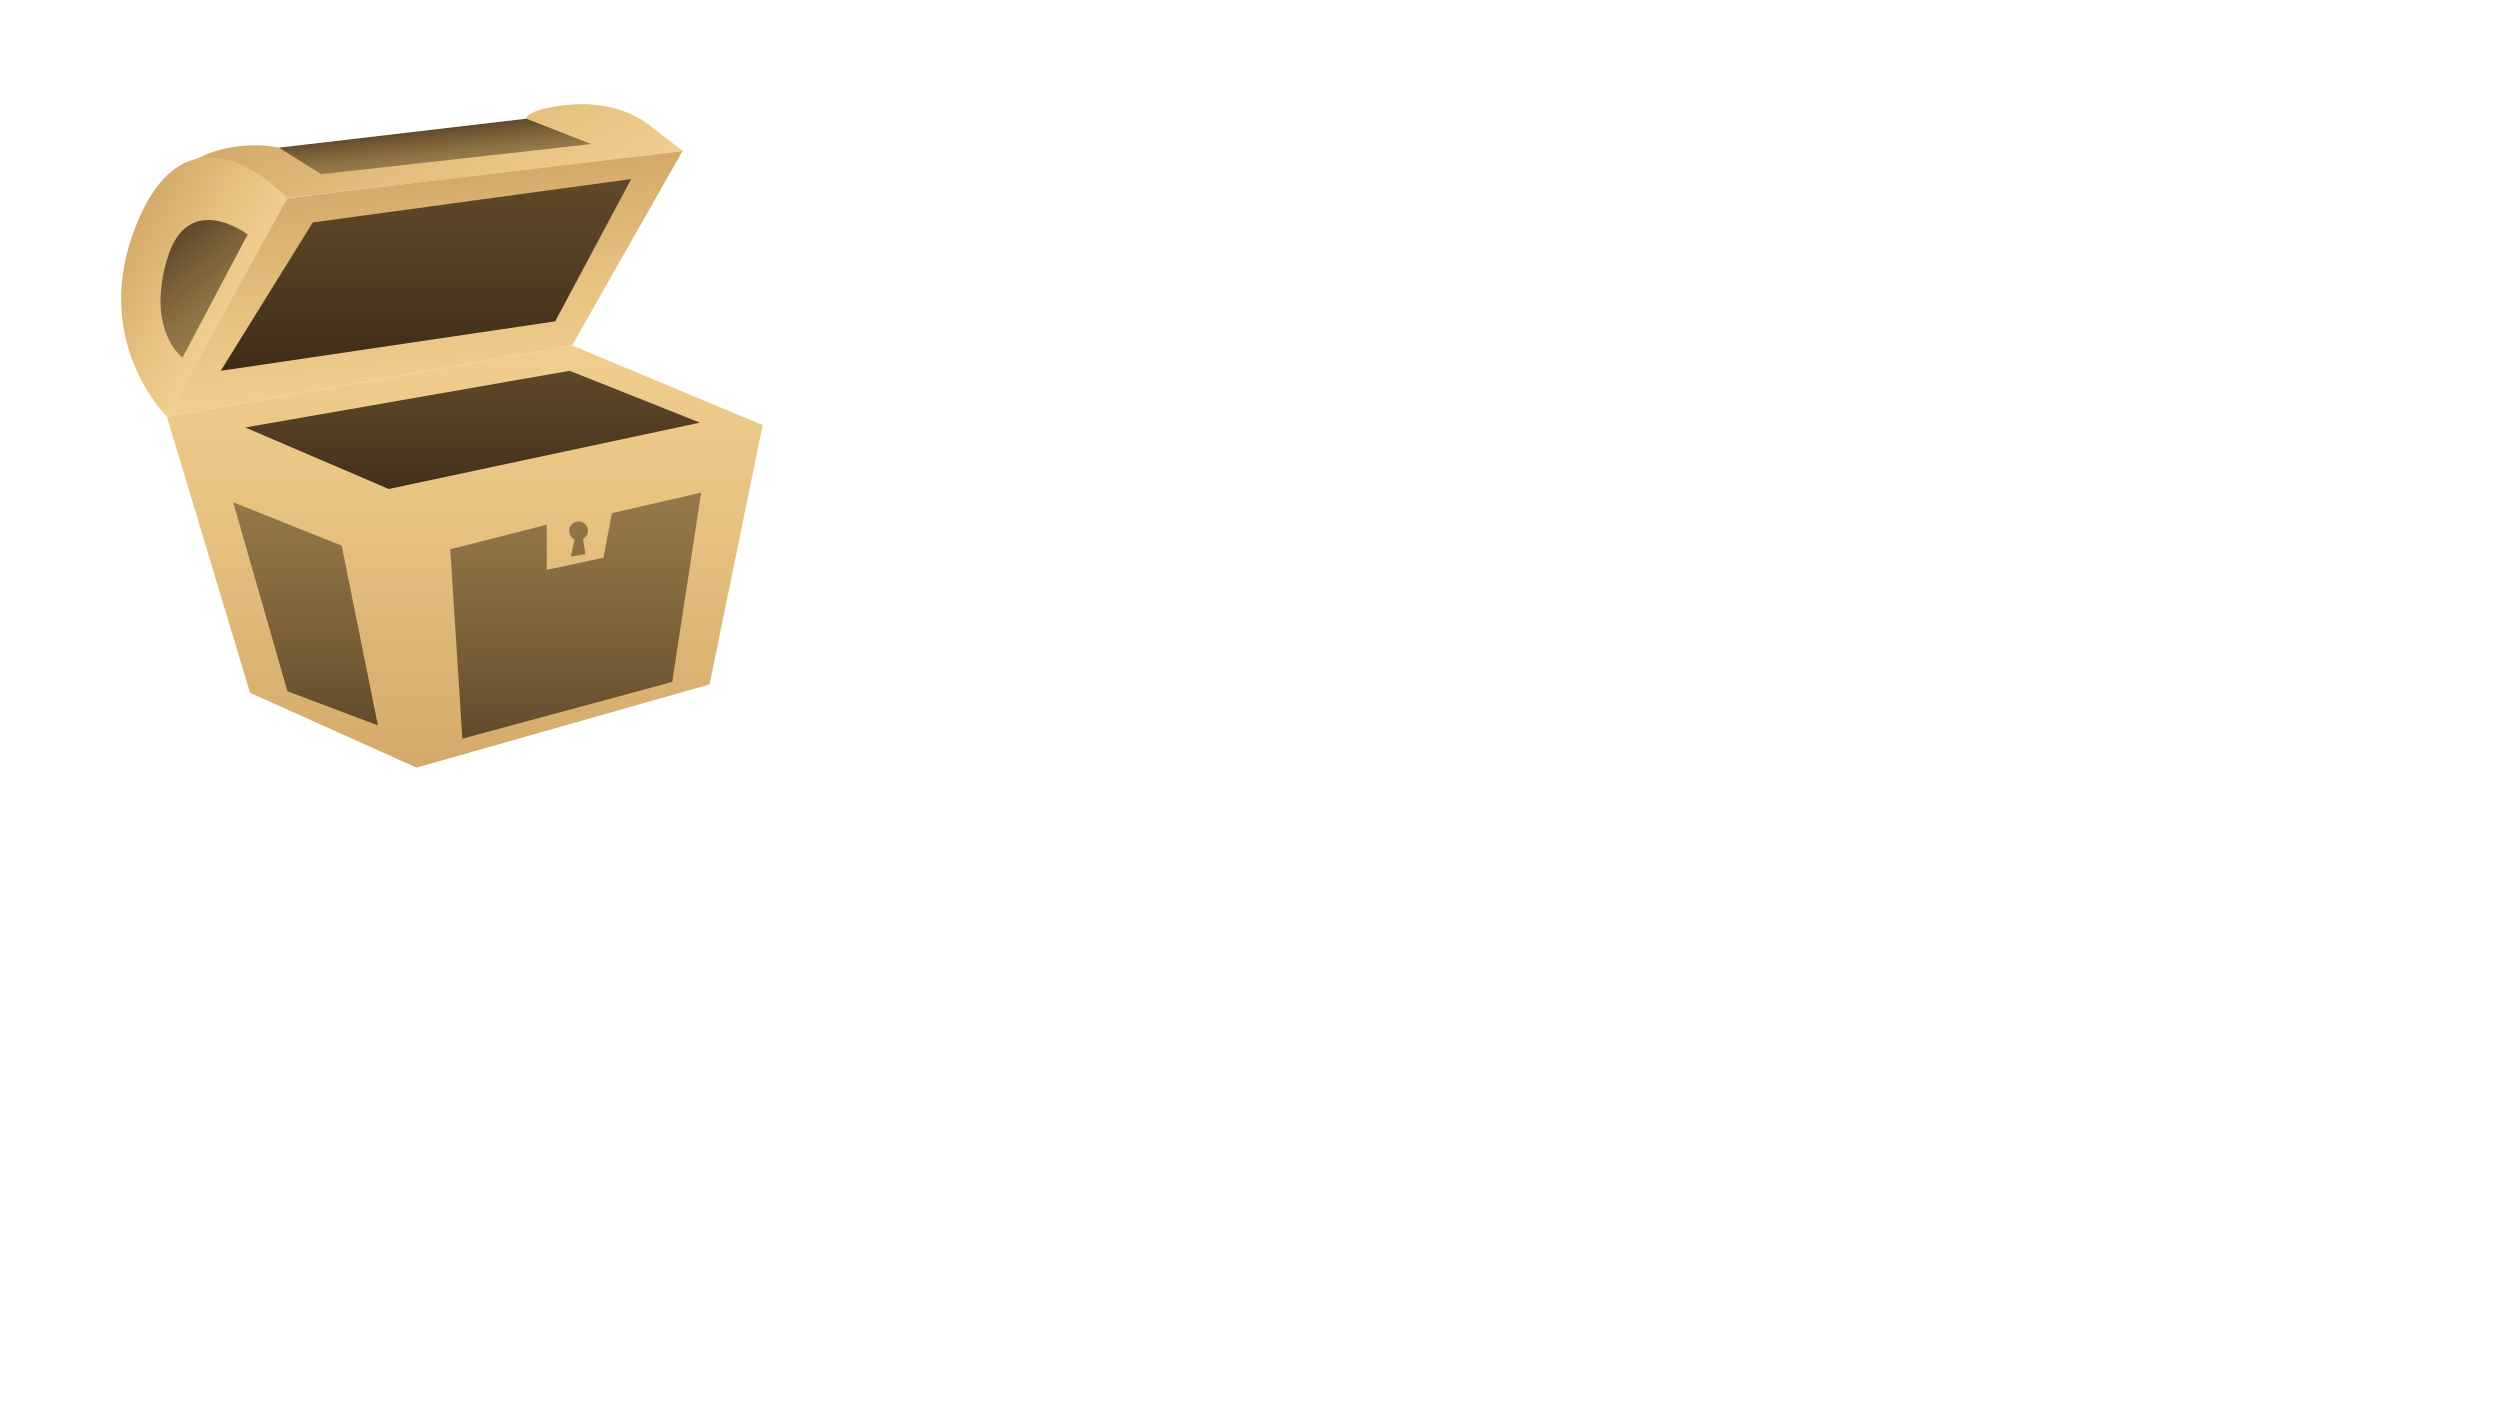
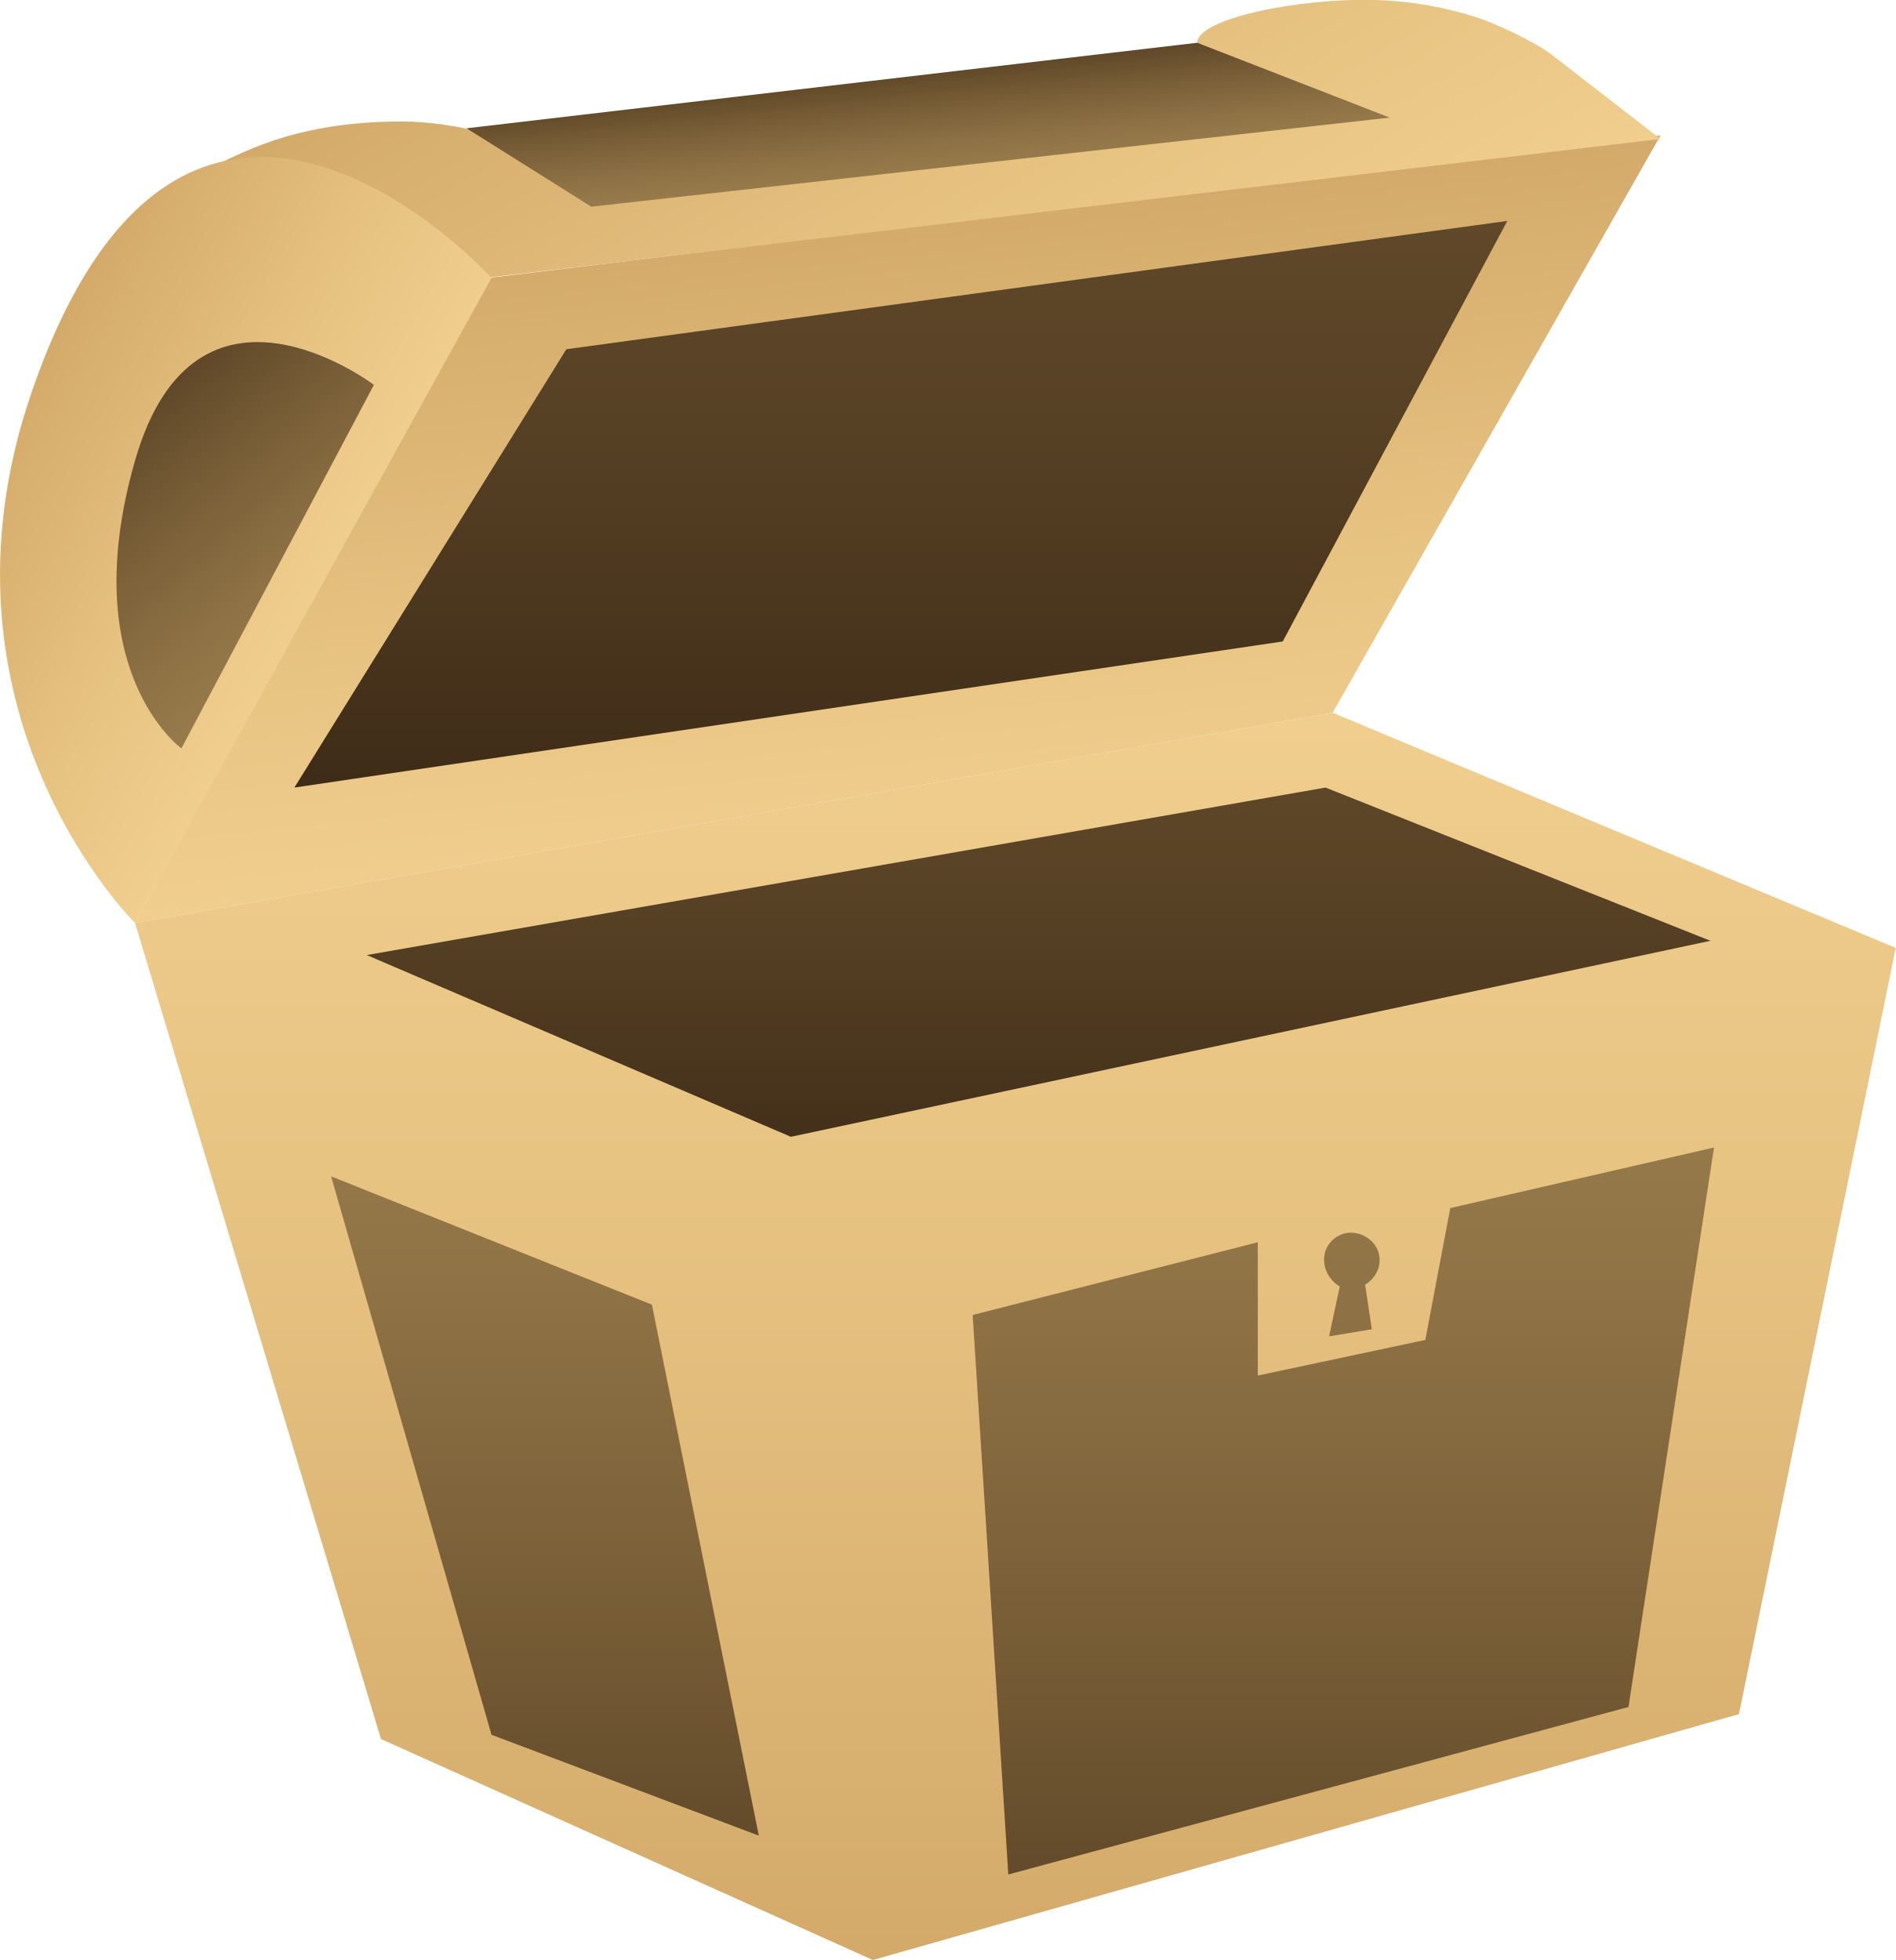
- <svg xmlns="http://www.w3.org/2000/svg" xmlns:xlink="http://www.w3.org/1999/xlink" id="chest" viewBox="0 0 2072.73 1166.38">
-   <defs>
-     <style>.cls-1{fill:url(#gol);}.cls-1,.cls-2,.cls-3,.cls-4,.cls-5,.cls-6,.cls-7,.cls-8,.cls-9,.cls-10{fill-rule:evenodd;}.cls-2{fill:url(#gol-3);}.cls-3{fill:url(#gol-2);}.cls-4{fill:url(#gol-4);}.cls-5{fill:url(#dark);}.cls-6{fill:url(#chest-5);}.cls-7{fill:url(#chest-3);}.cls-8{fill:url(#chest-4);}.cls-9{fill:url(#chest-2);}.cls-10{fill:url(#dark-2);}</style>
-     <linearGradient id="gol" x1="371.28" y1="321.97" x2="389.58" y2="147.87" gradientTransform="translate(732.76) rotate(-180) scale(1 -1)" gradientUnits="userSpaceOnUse">
-       <stop offset="0" stop-color="#f0ce8d" />
-       <stop offset=".36" stop-color="#e8c483" />
-       <stop offset=".97" stop-color="#d4ab6b" />
-       <stop offset=".99" stop-color="#d3aa6a" />
+ <svg xmlns="http://www.w3.org/2000/svg" version="1.1" id="chest" x="0px" y="0px" viewBox="0 0 531.9 550" style="enable-background:new 0 0 531.9 550;" xml:space="preserve">
+   <style type="text/css">
+ 	.st0{fill-rule:evenodd;clip-rule:evenodd;fill:url(#SVGID_1_);}
+ 	.st1{fill-rule:evenodd;clip-rule:evenodd;fill:url(#SVGID_00000158730614341715983620000014218818618073620913_);}
+ 	.st2{fill-rule:evenodd;clip-rule:evenodd;fill:url(#SVGID_00000172437026888993869980000011253102327585266315_);}
+ 	.st3{fill-rule:evenodd;clip-rule:evenodd;fill:url(#SVGID_00000120554106874697963340000011612035843975340684_);}
+ 	.st4{fill-rule:evenodd;clip-rule:evenodd;fill:url(#SVGID_00000057115898199228445480000014394909589242570639_);}
+ 	.st5{fill-rule:evenodd;clip-rule:evenodd;fill:url(#SVGID_00000075858779139909977520000011522870116993080239_);}
+ 	.st6{fill-rule:evenodd;clip-rule:evenodd;fill:url(#SVGID_00000062165243801733695880000000291866594441612469_);}
+ 	.st7{fill-rule:evenodd;clip-rule:evenodd;fill:url(#SVGID_00000132772107403159046900000014335393370583305397_);}
+ 	.st8{fill-rule:evenodd;clip-rule:evenodd;fill:url(#SVGID_00000111890301000620860200000001393617614340314003_);}
+ 	.st9{fill-rule:evenodd;clip-rule:evenodd;fill:url(#SVGID_00000085955790011692538170000004165458768184072109_);}
+ </style>
+   <g>
+     <linearGradient id="SVGID_1_" gradientUnits="userSpaceOnUse" x1="1262.864" y1="757.661" x2="1281.162" y2="931.75" gradientTransform="matrix(-1 0 0 -1 1523.906 993.2504)">
+       <stop offset="0" style="stop-color:#F0CE8D" />
+       <stop offset="0.36" style="stop-color:#E8C483" />
+       <stop offset="0.97" style="stop-color:#D4AB6B" />
+       <stop offset="0.99" style="stop-color:#D3AA6A" />
    </linearGradient>
-     <linearGradient id="dark" x1="379.58" y1="148.42" x2="379.58" y2="307.42" gradientTransform="translate(732.76) rotate(-180) scale(1 -1)" gradientUnits="userSpaceOnUse">
-       <stop offset="0" stop-color="#604829" />
-       <stop offset=".39" stop-color="#564024" />
-       <stop offset=".99" stop-color="#3f2c18" />
+     <polygon class="st0" points="465.9,38 136.9,78 37.9,259 373.9,200  " />
+     <linearGradient id="SVGID_00000094608865971495803990000006113376541775331260_" gradientUnits="userSpaceOnUse" x1="1271.158" y1="931.205" x2="1271.158" y2="772.205" gradientTransform="matrix(-1 0 0 -1 1523.906 993.2504)">
+       <stop offset="0" style="stop-color:#604829" />
+       <stop offset="0.39" style="stop-color:#564024" />
+       <stop offset="0.99" style="stop-color:#3F2C18" />
    </linearGradient>
-     <linearGradient id="gol-2" x1="319.82" y1="213.98" x2="418.04" y2="43.86" xlink:href="#gol" />
-     <linearGradient id="gol-3" x1="541.38" y1="253.53" x2="630.71" y2="201.96" xlink:href="#gol" />
-     <linearGradient id="chest-2" x1="540.72" y1="262.26" x2="592.62" y2="200.4" gradientTransform="translate(732.76) rotate(-180) scale(1 -1)" gradientUnits="userSpaceOnUse">
-       <stop offset="0" stop-color="#987b4b" />
-       <stop offset=".26" stop-color="#8e7245" />
-       <stop offset=".7" stop-color="#755b35" />
-       <stop offset=".99" stop-color="#604829" />
+     <polygon style="fill-rule:evenodd;clip-rule:evenodd;fill:url(#SVGID_00000094608865971495803990000006113376541775331260_);" points="   422.9,62 158.9,98 82.6,221 359.9,180  " />
+     <linearGradient id="SVGID_00000131333890807858781010000017424233081541571205_" gradientUnits="userSpaceOnUse" x1="1211.403" y1="865.645" x2="1309.623" y2="1035.766" gradientTransform="matrix(-1 0 0 -1 1523.906 993.2504)">
+       <stop offset="0" style="stop-color:#F0CE8D" />
+       <stop offset="0.36" style="stop-color:#E8C483" />
+       <stop offset="0.97" style="stop-color:#D4AB6B" />
+       <stop offset="0.99" style="stop-color:#D3AA6A" />
    </linearGradient>
-     <linearGradient id="chest-3" x1="370.52" y1="134.34" x2="373.45" y2="106.51" xlink:href="#chest-2" />
-     <linearGradient id="chest-4" x1="267.93" y1="395.42" x2="267.93" y2="622.42" xlink:href="#chest-2" />
-     <linearGradient id="chest-5" x1="480.61" y1="395.42" x2="480.61" y2="612.42" xlink:href="#chest-2" />
-     <linearGradient id="dark-2" x1="340.08" y1="298.69" x2="340.08" y2="421.47" xlink:href="#dark" />
-     <linearGradient id="gol-4" x1="347.43" y1="286.42" x2="347.43" y2="636.42" xlink:href="#gol" />
-   </defs>
-   <g>
-     <polygon class="cls-1" points="566.32 124.42 237.32 164.42 138.32 345.42 474.32 286.42 566.32 124.42" />
-     <polygon class="cls-5" points="523.32 148.42 259.32 184.42 183.03 307.42 460.32 266.42 523.32 148.42" />
-     <path class="cls-3" d="M161.32,132.42l75,32,330-39-31-24c-4-3-14.75-8.28-20.83-10.2-8.48-2.7-17.89-4.5-28.17-4.8-21.45-.62-49.91,5.23-50,12-.01,.59,.2,1.21,.67,1.84l-200.32,23.37c-7.36-1.75-15.28-3.21-23.35-3.21-32,0-47.23,10.41-52,12" />
-     <path class="cls-2" d="M238.32,164.42l-100,181s-60-59-29-149c43.57-126.5,129-32,129-32Z" />
-     <path class="cls-9" d="M205.32,194.42l-54,102s-30-21.59-13-80.8,67-21.2,67-21.2Z" />
-     <polygon class="cls-7" points="490.32 119.42 436.32 98.42 231.32 122.42 266.32 144.42 490.32 119.42" />
+     <path style="fill-rule:evenodd;clip-rule:evenodd;fill:url(#SVGID_00000131333890807858781010000017424233081541571205_);" d="   M60.9,46l75,32l330-39l-31-24c-4-3-14.8-8.3-20.8-10.2c-8.5-2.7-17.9-4.5-28.2-4.8c-21.5-0.6-49.9,5.2-50,12c0,0.6,0.2,1.2,0.7,1.8   L136.2,37.3c-7.4-1.8-15.3-3.2-23.4-3.2C80.9,34,65.7,44.5,60.9,46" />
+     <linearGradient id="SVGID_00000016067888413989546820000013222972238082767010_" gradientUnits="userSpaceOnUse" x1="1432.965" y1="826.095" x2="1522.287" y2="877.66" gradientTransform="matrix(-1 0 0 -1 1523.906 993.2504)">
+       <stop offset="0" style="stop-color:#F0CE8D" />
+       <stop offset="0.36" style="stop-color:#E8C483" />
+       <stop offset="0.97" style="stop-color:#D4AB6B" />
+       <stop offset="0.99" style="stop-color:#D3AA6A" />
+     </linearGradient>
+     <path style="fill-rule:evenodd;clip-rule:evenodd;fill:url(#SVGID_00000016067888413989546820000013222972238082767010_);" d="   M137.9,78l-100,181c0,0-60-59-29-149C52.5-16.5,137.9,78,137.9,78L137.9,78z" />
+     <linearGradient id="SVGID_00000036232436585275978650000001510924619646351248_" gradientUnits="userSpaceOnUse" x1="1432.296" y1="817.366" x2="1484.203" y2="879.234" gradientTransform="matrix(-1 0 0 -1 1523.906 993.2504)">
+       <stop offset="0" style="stop-color:#987B4B" />
+       <stop offset="0.26" style="stop-color:#8E7245" />
+       <stop offset="0.7" style="stop-color:#755B35" />
+       <stop offset="0.99" style="stop-color:#604829" />
+     </linearGradient>
+     <path style="fill-rule:evenodd;clip-rule:evenodd;fill:url(#SVGID_00000036232436585275978650000001510924619646351248_);" d="   M104.9,108l-54,102c0,0-30-21.6-13-80.8S104.9,108,104.9,108L104.9,108z" />
+     <linearGradient id="SVGID_00000005226014719805081210000001721243131752422292_" gradientUnits="userSpaceOnUse" x1="1262.102" y1="945.303" x2="1265.032" y2="973.133" gradientTransform="matrix(-1 0 0 -1 1523.906 993.2504)">
+       <stop offset="0" style="stop-color:#987B4B" />
+       <stop offset="0.26" style="stop-color:#8E7245" />
+       <stop offset="0.7" style="stop-color:#755B35" />
+       <stop offset="0.99" style="stop-color:#604829" />
+     </linearGradient>
+     <polygon style="fill-rule:evenodd;clip-rule:evenodd;fill:url(#SVGID_00000005226014719805081210000001721243131752422292_);" points="   389.9,33 335.9,12 130.9,36 165.9,58  " />
  </g>
  <g>
-     <polygon class="cls-8" points="327.32 441.42 354.32 622.42 576.32 560.42 602.32 395.42 327.32 441.42" />
-     <polygon class="cls-6" points="301.32 441.42 183.03 395.42 226.32 576.42 321.26 612.42 301.32 441.42" />
-     <polygon class="cls-10" points="602.32 356.42 471.9 298.69 183.03 351.5 313.32 421.47 602.32 356.42" />
-     <path class="cls-4" d="M474.32,286.42l158,66-44,215-243,69-138-62-69-229,336-59Zm-91,326l174-47,24-157-74,17-7,37-47,10v-37.41l-80,20.41,10,157Zm90-151l12-2-1.93-12.54c2.69-1.61,4.71-4.9,3.93-8.46-.91-4.15-5.16-6.62-9-6-2.73,.44-5.09,2.42-6,5-1.25,3.52,.34,7.77,4,10l-3,14Zm107-111l-108-43-269,47,119,51,258-55Zm-342,222.72l75,28.28-30-149-90-36,45,156.72Z" />
+     <linearGradient id="SVGID_00000038399671331142885440000008967249023899723418_" gradientUnits="userSpaceOnUse" x1="1159.513" y1="684.205" x2="1159.513" y2="457.205" gradientTransform="matrix(-1 0 0 -1 1523.906 993.2504)">
+       <stop offset="0" style="stop-color:#987B4B" />
+       <stop offset="0.26" style="stop-color:#8E7245" />
+       <stop offset="0.7" style="stop-color:#755B35" />
+       <stop offset="0.99" style="stop-color:#604829" />
+     </linearGradient>
+     <polygon style="fill-rule:evenodd;clip-rule:evenodd;fill:url(#SVGID_00000038399671331142885440000008967249023899723418_);" points="   226.9,355 253.9,536 475.9,474 501.9,309  " />
+     <linearGradient id="SVGID_00000096038793473206542260000008809029602972967570_" gradientUnits="userSpaceOnUse" x1="1372.188" y1="684.205" x2="1372.188" y2="467.205" gradientTransform="matrix(-1 0 0 -1 1523.906 993.2504)">
+       <stop offset="0" style="stop-color:#987B4B" />
+       <stop offset="0.26" style="stop-color:#8E7245" />
+       <stop offset="0.7" style="stop-color:#755B35" />
+       <stop offset="0.99" style="stop-color:#604829" />
+     </linearGradient>
+     <polygon style="fill-rule:evenodd;clip-rule:evenodd;fill:url(#SVGID_00000096038793473206542260000008809029602972967570_);" points="   200.9,355 82.6,309 125.9,490 220.8,526  " />
+     <linearGradient id="SVGID_00000093876049832458646510000005120244089881340827_" gradientUnits="userSpaceOnUse" x1="1231.658" y1="780.935" x2="1231.658" y2="658.155" gradientTransform="matrix(-1 0 0 -1 1523.906 993.2504)">
+       <stop offset="0" style="stop-color:#604829" />
+       <stop offset="0.39" style="stop-color:#564024" />
+       <stop offset="0.99" style="stop-color:#3F2C18" />
+     </linearGradient>
+     <polygon style="fill-rule:evenodd;clip-rule:evenodd;fill:url(#SVGID_00000093876049832458646510000005120244089881340827_);" points="   501.9,270 371.5,212.3 82.6,265.1 212.9,335.1  " />
+     <linearGradient id="SVGID_00000083800070593256599210000006060080138380509371_" gradientUnits="userSpaceOnUse" x1="1239.013" y1="793.205" x2="1239.013" y2="443.205" gradientTransform="matrix(-1 0 0 -1 1523.906 993.2504)">
+       <stop offset="0" style="stop-color:#F0CE8D" />
+       <stop offset="0.36" style="stop-color:#E8C483" />
+       <stop offset="0.97" style="stop-color:#D4AB6B" />
+       <stop offset="0.99" style="stop-color:#D3AA6A" />
+     </linearGradient>
+     <path style="fill-rule:evenodd;clip-rule:evenodd;fill:url(#SVGID_00000083800070593256599210000006060080138380509371_);" d="   M373.9,200l158,66l-44,215l-243,69l-138-62l-69-229L373.9,200L373.9,200z M282.9,526l174-47l24-157l-74,17l-7,37l-47,10v-37.4   l-80,20.4L282.9,526z M372.9,375l12-2l-1.9-12.5c2.7-1.6,4.7-4.9,3.9-8.5c-0.9-4.1-5.2-6.6-9-6c-2.7,0.4-5.1,2.4-6,5   c-1.2,3.5,0.3,7.8,4,10L372.9,375z M479.9,264l-108-43l-269,47l119,51L479.9,264z M137.9,486.8l75,28.3l-30-149l-90-36L137.9,486.8   z" />
  </g>
</svg>
